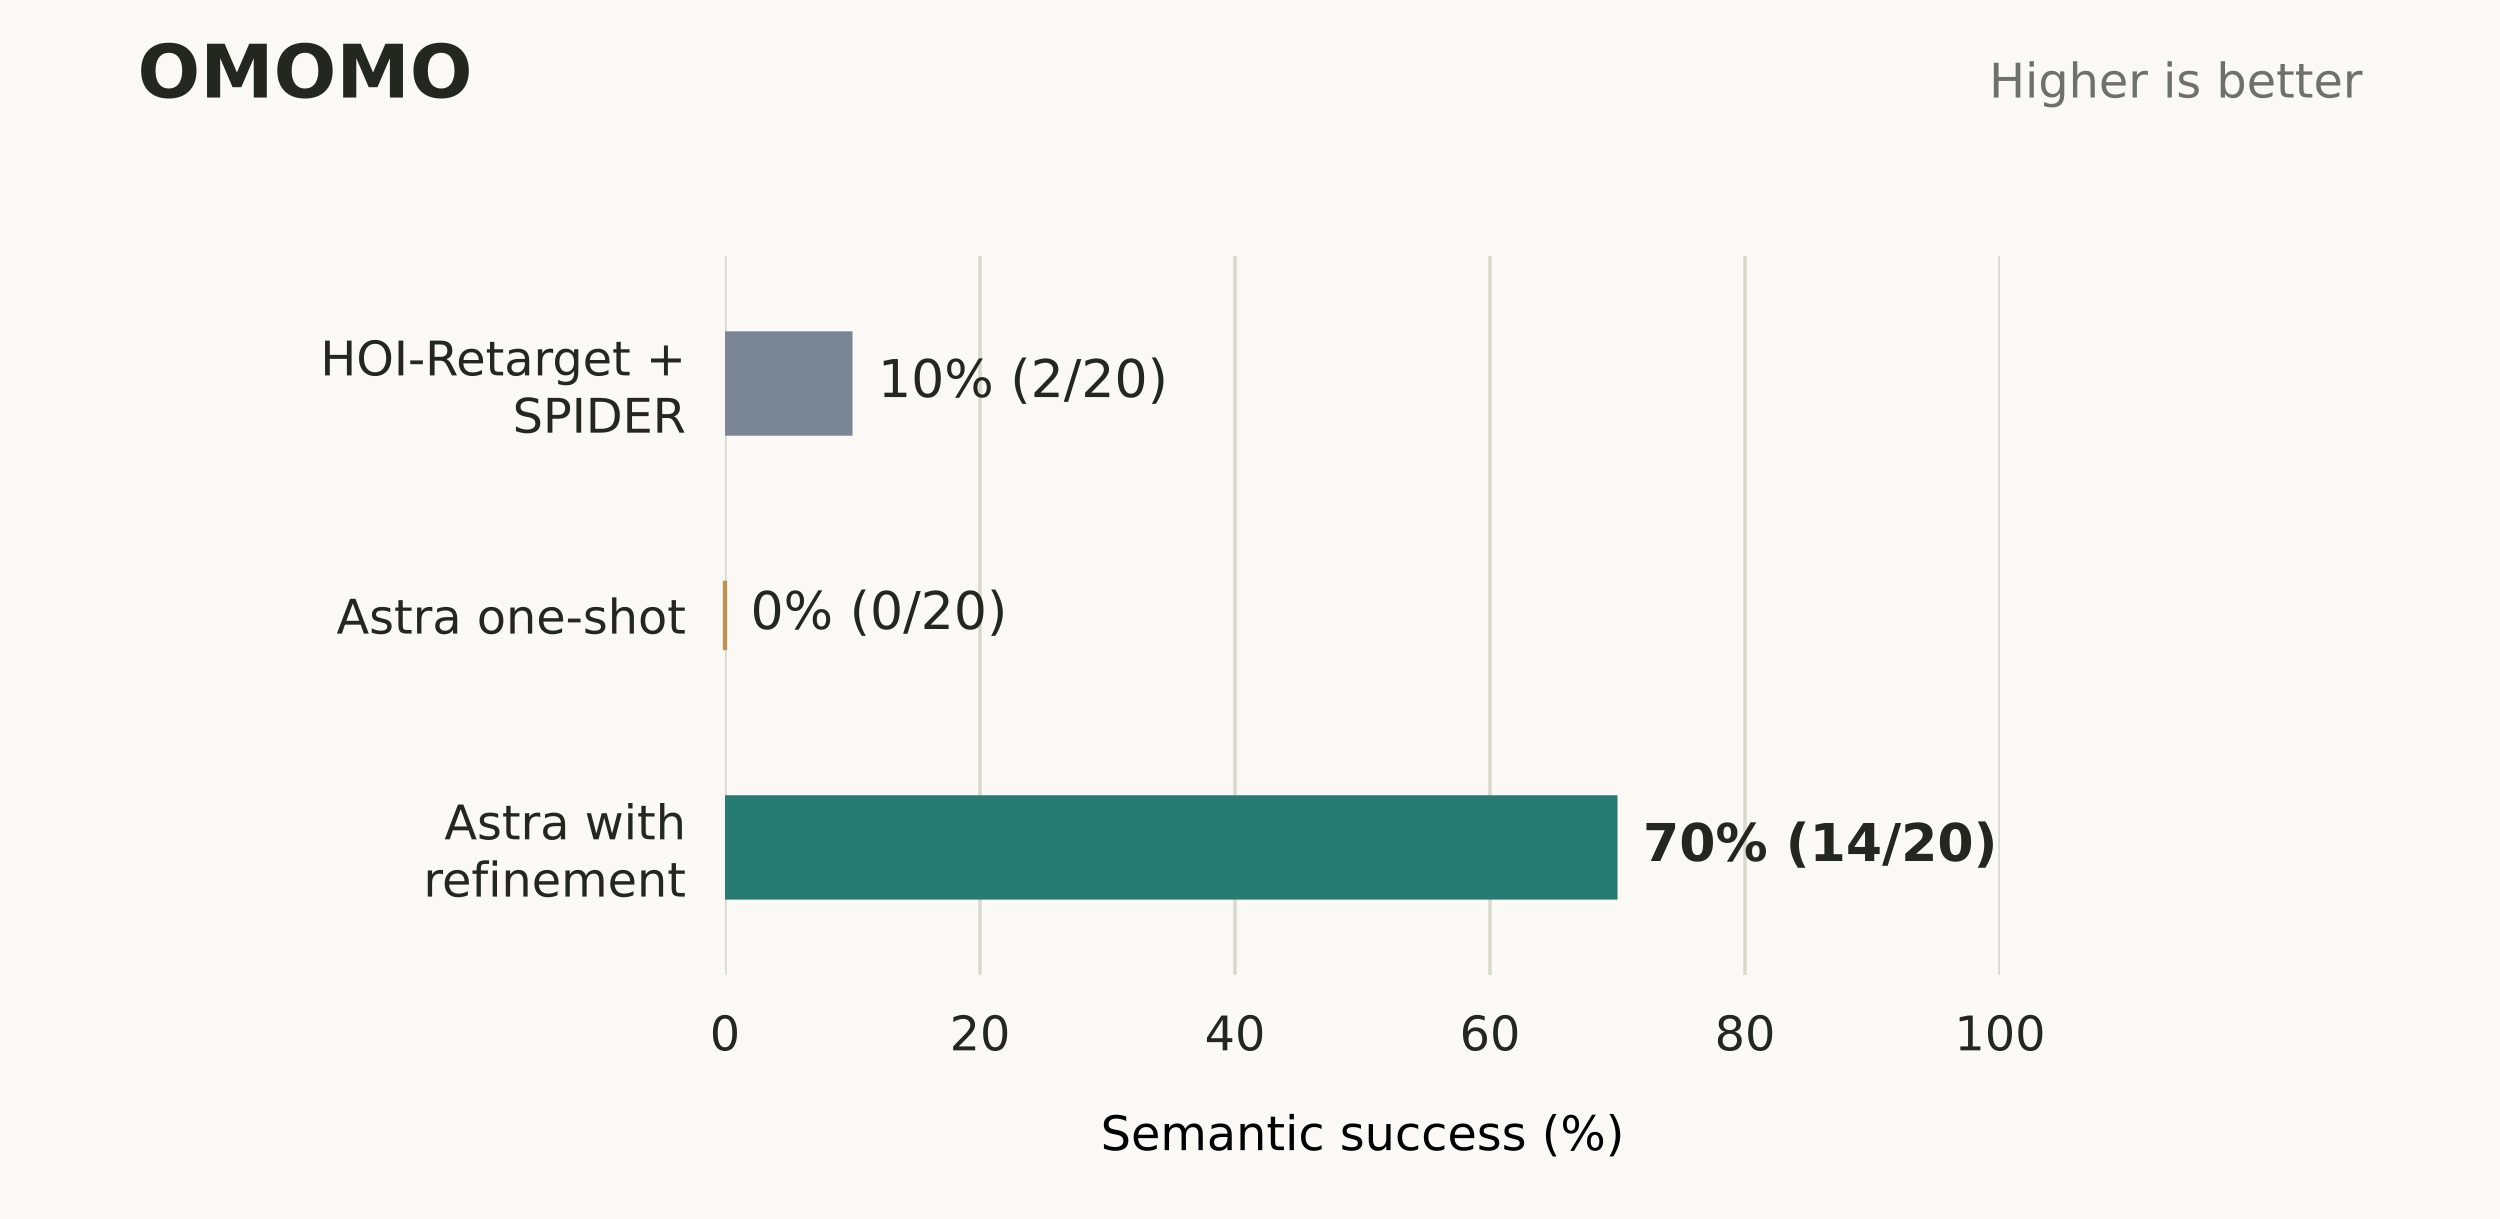
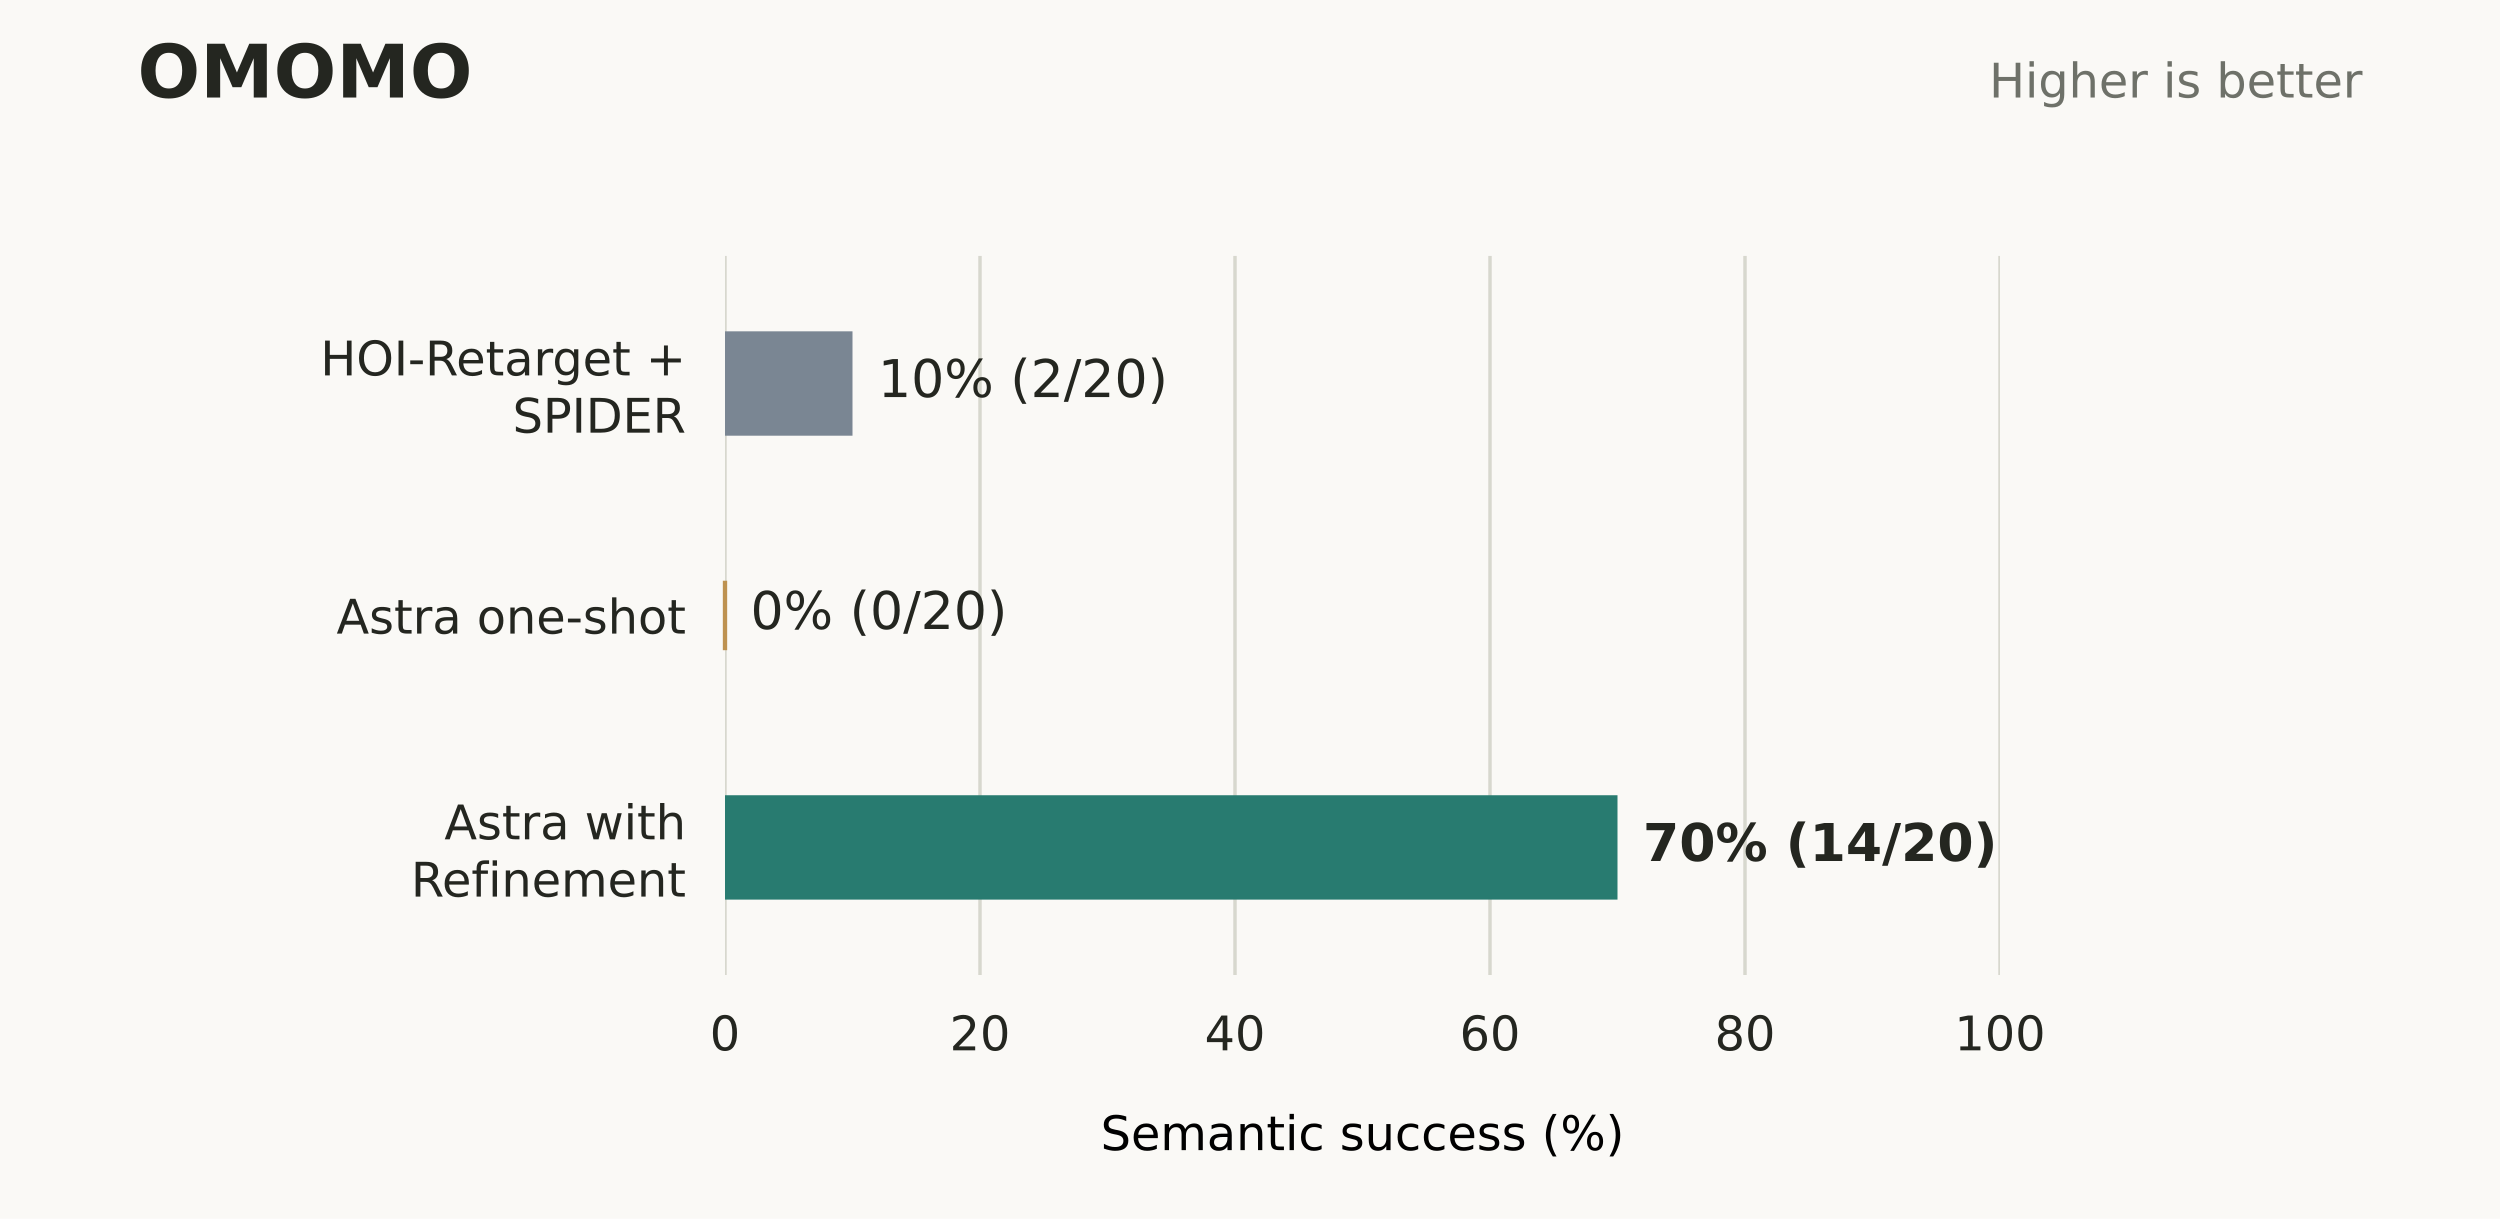
<svg xmlns="http://www.w3.org/2000/svg" xmlns:xlink="http://www.w3.org/1999/xlink" width="576pt" height="280.8pt" viewBox="0 0 576 280.8" version="1.1">
  <defs>
    <style type="text/css">*{stroke-linejoin: round; stroke-linecap: butt}</style>
  </defs>
  <g id="figure_1">
    <g id="patch_1">
      <path d="M 0 280.8  L 576 280.8  L 576 0  L 0 0  z " style="fill: #faf9f6" />
    </g>
    <g id="axes_1">
      <g id="patch_2">
        <path d="M 167.04 224.64  L 460.8 224.64  L 460.8 58.968  L 167.04 58.968  z " style="fill: #faf9f6" />
      </g>
      <g id="matplotlib.axis_1">
        <g id="xtick_1">
          <g id="line2d_1">
            <path d="M 167.04 224.64  L 167.04 58.968  " clip-path="url(#p73d6c982b5)" style="fill: none; stroke: #d7d8ce; stroke-width: 0.8; stroke-linecap: square" />
          </g>
          <g id="line2d_2" />
          <g id="text_1">
            <text style="font-size: 11px; font-family: 'DejaVu Sans'; text-anchor: middle; fill: #242620" x="167.04" y="241.997" transform="rotate(-0 167.04 241.9974)">0</text>
          </g>
        </g>
        <g id="xtick_2">
          <g id="line2d_3">
            <path d="M 225.792 224.64  L 225.792 58.968  " clip-path="url(#p73d6c982b5)" style="fill: none; stroke: #d7d8ce; stroke-width: 0.8; stroke-linecap: square" />
          </g>
          <g id="line2d_4" />
          <g id="text_2">
            <text style="font-size: 11px; font-family: 'DejaVu Sans'; text-anchor: middle; fill: #242620" x="225.792" y="241.997" transform="rotate(-0 225.792 241.9974)">20</text>
          </g>
        </g>
        <g id="xtick_3">
          <g id="line2d_5">
            <path d="M 284.544 224.64  L 284.544 58.968  " clip-path="url(#p73d6c982b5)" style="fill: none; stroke: #d7d8ce; stroke-width: 0.8; stroke-linecap: square" />
          </g>
          <g id="line2d_6" />
          <g id="text_3">
            <text style="font-size: 11px; font-family: 'DejaVu Sans'; text-anchor: middle; fill: #242620" x="284.544" y="241.997" transform="rotate(-0 284.544 241.9974)">40</text>
          </g>
        </g>
        <g id="xtick_4">
          <g id="line2d_7">
            <path d="M 343.296 224.64  L 343.296 58.968  " clip-path="url(#p73d6c982b5)" style="fill: none; stroke: #d7d8ce; stroke-width: 0.8; stroke-linecap: square" />
          </g>
          <g id="line2d_8" />
          <g id="text_4">
            <text style="font-size: 11px; font-family: 'DejaVu Sans'; text-anchor: middle; fill: #242620" x="343.296" y="241.997" transform="rotate(-0 343.296 241.9974)">60</text>
          </g>
        </g>
        <g id="xtick_5">
          <g id="line2d_9">
            <path d="M 402.048 224.64  L 402.048 58.968  " clip-path="url(#p73d6c982b5)" style="fill: none; stroke: #d7d8ce; stroke-width: 0.8; stroke-linecap: square" />
          </g>
          <g id="line2d_10" />
          <g id="text_5">
            <text style="font-size: 11px; font-family: 'DejaVu Sans'; text-anchor: middle; fill: #242620" x="402.048" y="241.997" transform="rotate(-0 402.048 241.9974)">80</text>
          </g>
        </g>
        <g id="xtick_6">
          <g id="line2d_11">
            <path d="M 460.8 224.64  L 460.8 58.968  " clip-path="url(#p73d6c982b5)" style="fill: none; stroke: #d7d8ce; stroke-width: 0.8; stroke-linecap: square" />
          </g>
          <g id="line2d_12" />
          <g id="text_6">
            <text style="font-size: 11px; font-family: 'DejaVu Sans'; text-anchor: middle; fill: #242620" x="460.8" y="241.997" transform="rotate(-0 460.8 241.9974)">100</text>
          </g>
        </g>
        <g id="text_7">
          <text style="font-size: 11px; font-family: 'DejaVu Sans'; text-anchor: middle" x="313.92" y="264.998" transform="rotate(-0 313.92 264.9983)">Semantic success (%)</text>
        </g>
      </g>
      <g id="matplotlib.axis_2">
        <g id="ytick_1">
          <g id="line2d_13" />
          <g id="text_8">
            <text style="font-size: 11px; font-family: 'DejaVu Sans'; fill: #242620" transform="translate(73.81609 86.48959)">HOI-Retarget +</text>
            <text style="font-size: 11px; font-family: 'DejaVu Sans'; fill: #242620" transform="translate(118.1152 99.69174)">SPIDER</text>
          </g>
        </g>
        <g id="ytick_2">
          <g id="line2d_14" />
          <g id="text_9">
            <text style="font-size: 11px; font-family: 'DejaVu Sans'; text-anchor: end; fill: #242620" x="158.04" y="145.983" transform="rotate(-0 158.04 145.9831)">Astra one-shot</text>
          </g>
        </g>
        <g id="ytick_3">
          <g id="line2d_15" />
          <g id="text_10">
            <text style="font-size: 11px; font-family: 'DejaVu Sans'; fill: #242620" transform="translate(102.3783 193.3748)">Astra with</text>
-             <text style="font-size: 11px; font-family: 'DejaVu Sans'; fill: #242620" transform="translate(97.55719 206.5778)">refinement</text>
+             <text style="font-size: 11px; font-family: 'DejaVu Sans'; fill: #242620" transform="translate(94.68688 206.5778)">Refinement</text>
          </g>
        </g>
      </g>
      <g id="line2d_16">
        <defs>
          <path id="m779aded079" d="M 0 8  L 0 -8  " style="stroke: #be9250" />
        </defs>
        <g>
          <use xlink:href="#m779aded079" x="167.04" y="141.804" style="fill: #be9250; stroke: #be9250" />
        </g>
      </g>
      <g id="patch_3">
        <path d="M 167.04 76.337  L 196.416 76.337  L 196.416 100.386  L 167.04 100.386  z " clip-path="url(#p73d6c982b5)" style="fill: #7a8693" />
      </g>
      <g id="patch_4">
        <path d="M 167.04 129.779  L 167.04 129.779  L 167.04 153.829  L 167.04 153.829  z " clip-path="url(#p73d6c982b5)" style="fill: #be9250" />
      </g>
      <g id="patch_5">
        <path d="M 167.04 183.222  L 372.672 183.222  L 372.672 207.271  L 167.04 207.271  z " clip-path="url(#p73d6c982b5)" style="fill: #287b70" />
      </g>
      <g id="text_11">
        <text style="font-size: 12px; font-family: 'DejaVu Sans'; text-anchor: start; fill: #242620" x="202.291" y="91.479" transform="rotate(-0 202.2912 91.47861)">10%  (2/20)</text>
      </g>
      <g id="text_12">
        <text style="font-size: 12px; font-family: 'DejaVu Sans'; text-anchor: start; fill: #242620" x="172.915" y="144.921" transform="rotate(-0 172.9152 144.9212)">0%  (0/20)</text>
      </g>
      <g id="text_13">
        <text style="font-weight: 700; font-size: 12px; font-family: 'DejaVu Sans'; text-anchor: start; fill: #242620" x="378.547" y="198.364" transform="rotate(-0 378.5472 198.3638)">70%  (14/20)</text>
      </g>
    </g>
    <g id="text_14">
      <text style="font-weight: 700; font-size: 17px; font-family: 'DejaVu Sans'; text-anchor: start; fill: #242620" x="31.68" y="22.464" transform="rotate(-0 31.68 22.464)">OMOMO</text>
    </g>
    <g id="text_15">
      <text style="font-size: 11px; font-family: 'DejaVu Sans'; text-anchor: end; fill: #6e7169" x="544.32" y="22.464" transform="rotate(-0 544.32 22.464)">Higher is better</text>
    </g>
  </g>
  <defs>
    <clipPath id="p73d6c982b5">
      <rect x="167.04" y="58.968" width="293.76" height="165.672" />
    </clipPath>
  </defs>
</svg>
